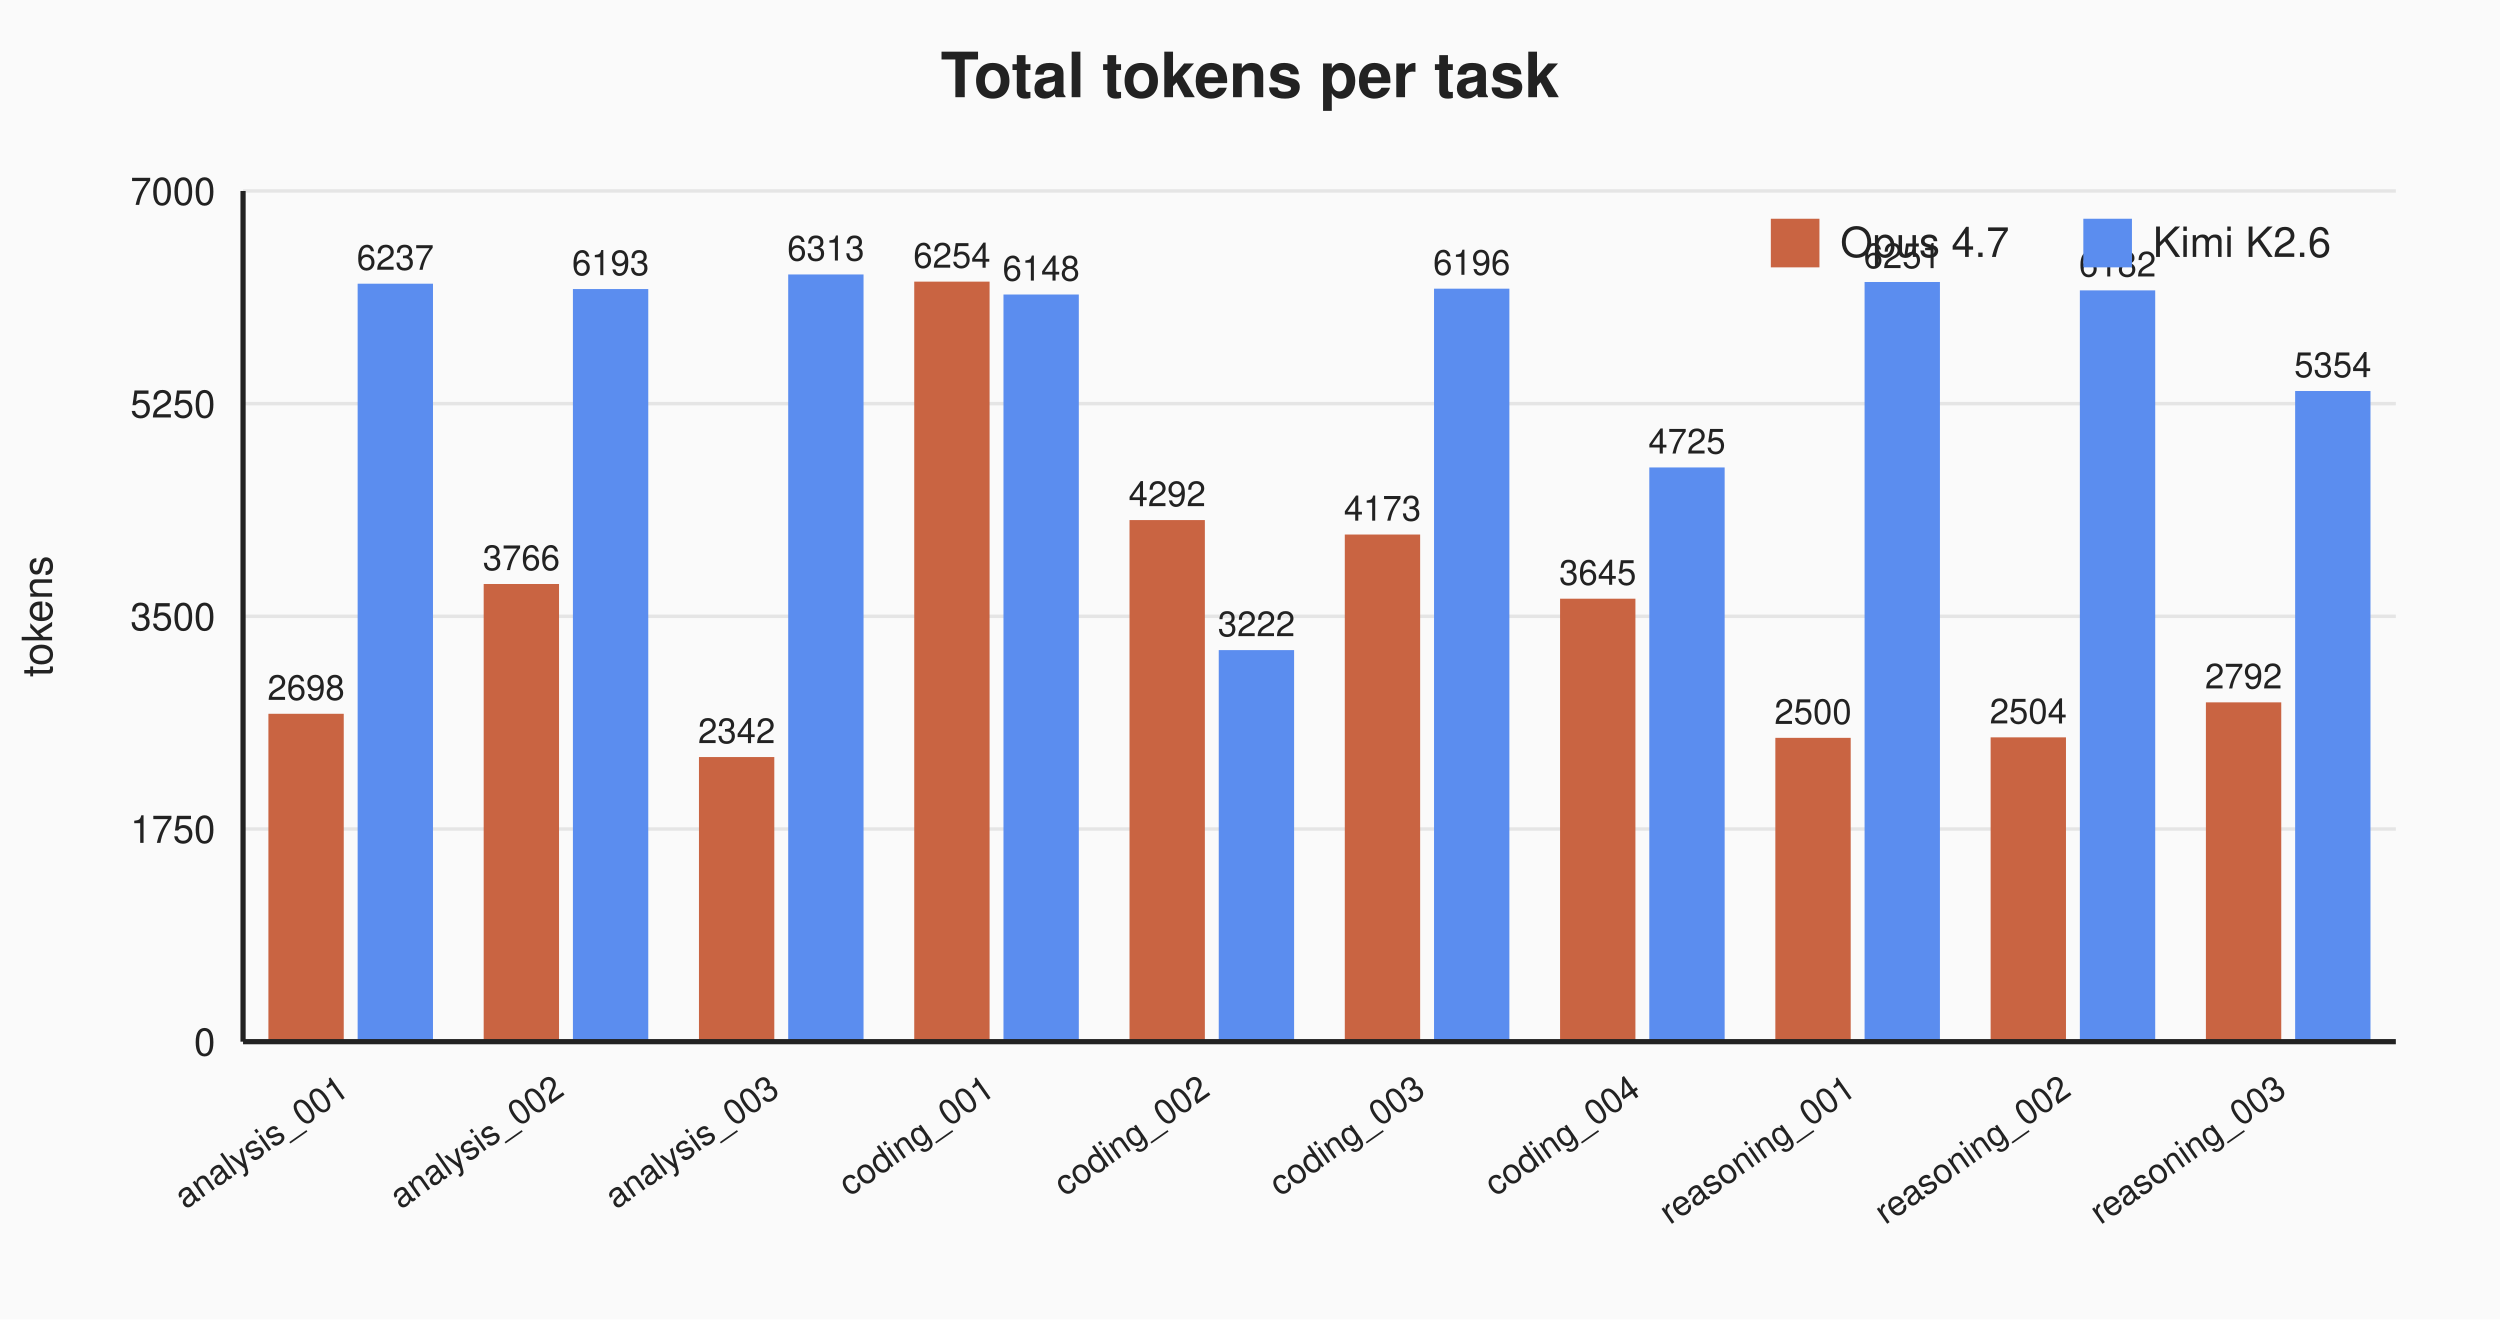
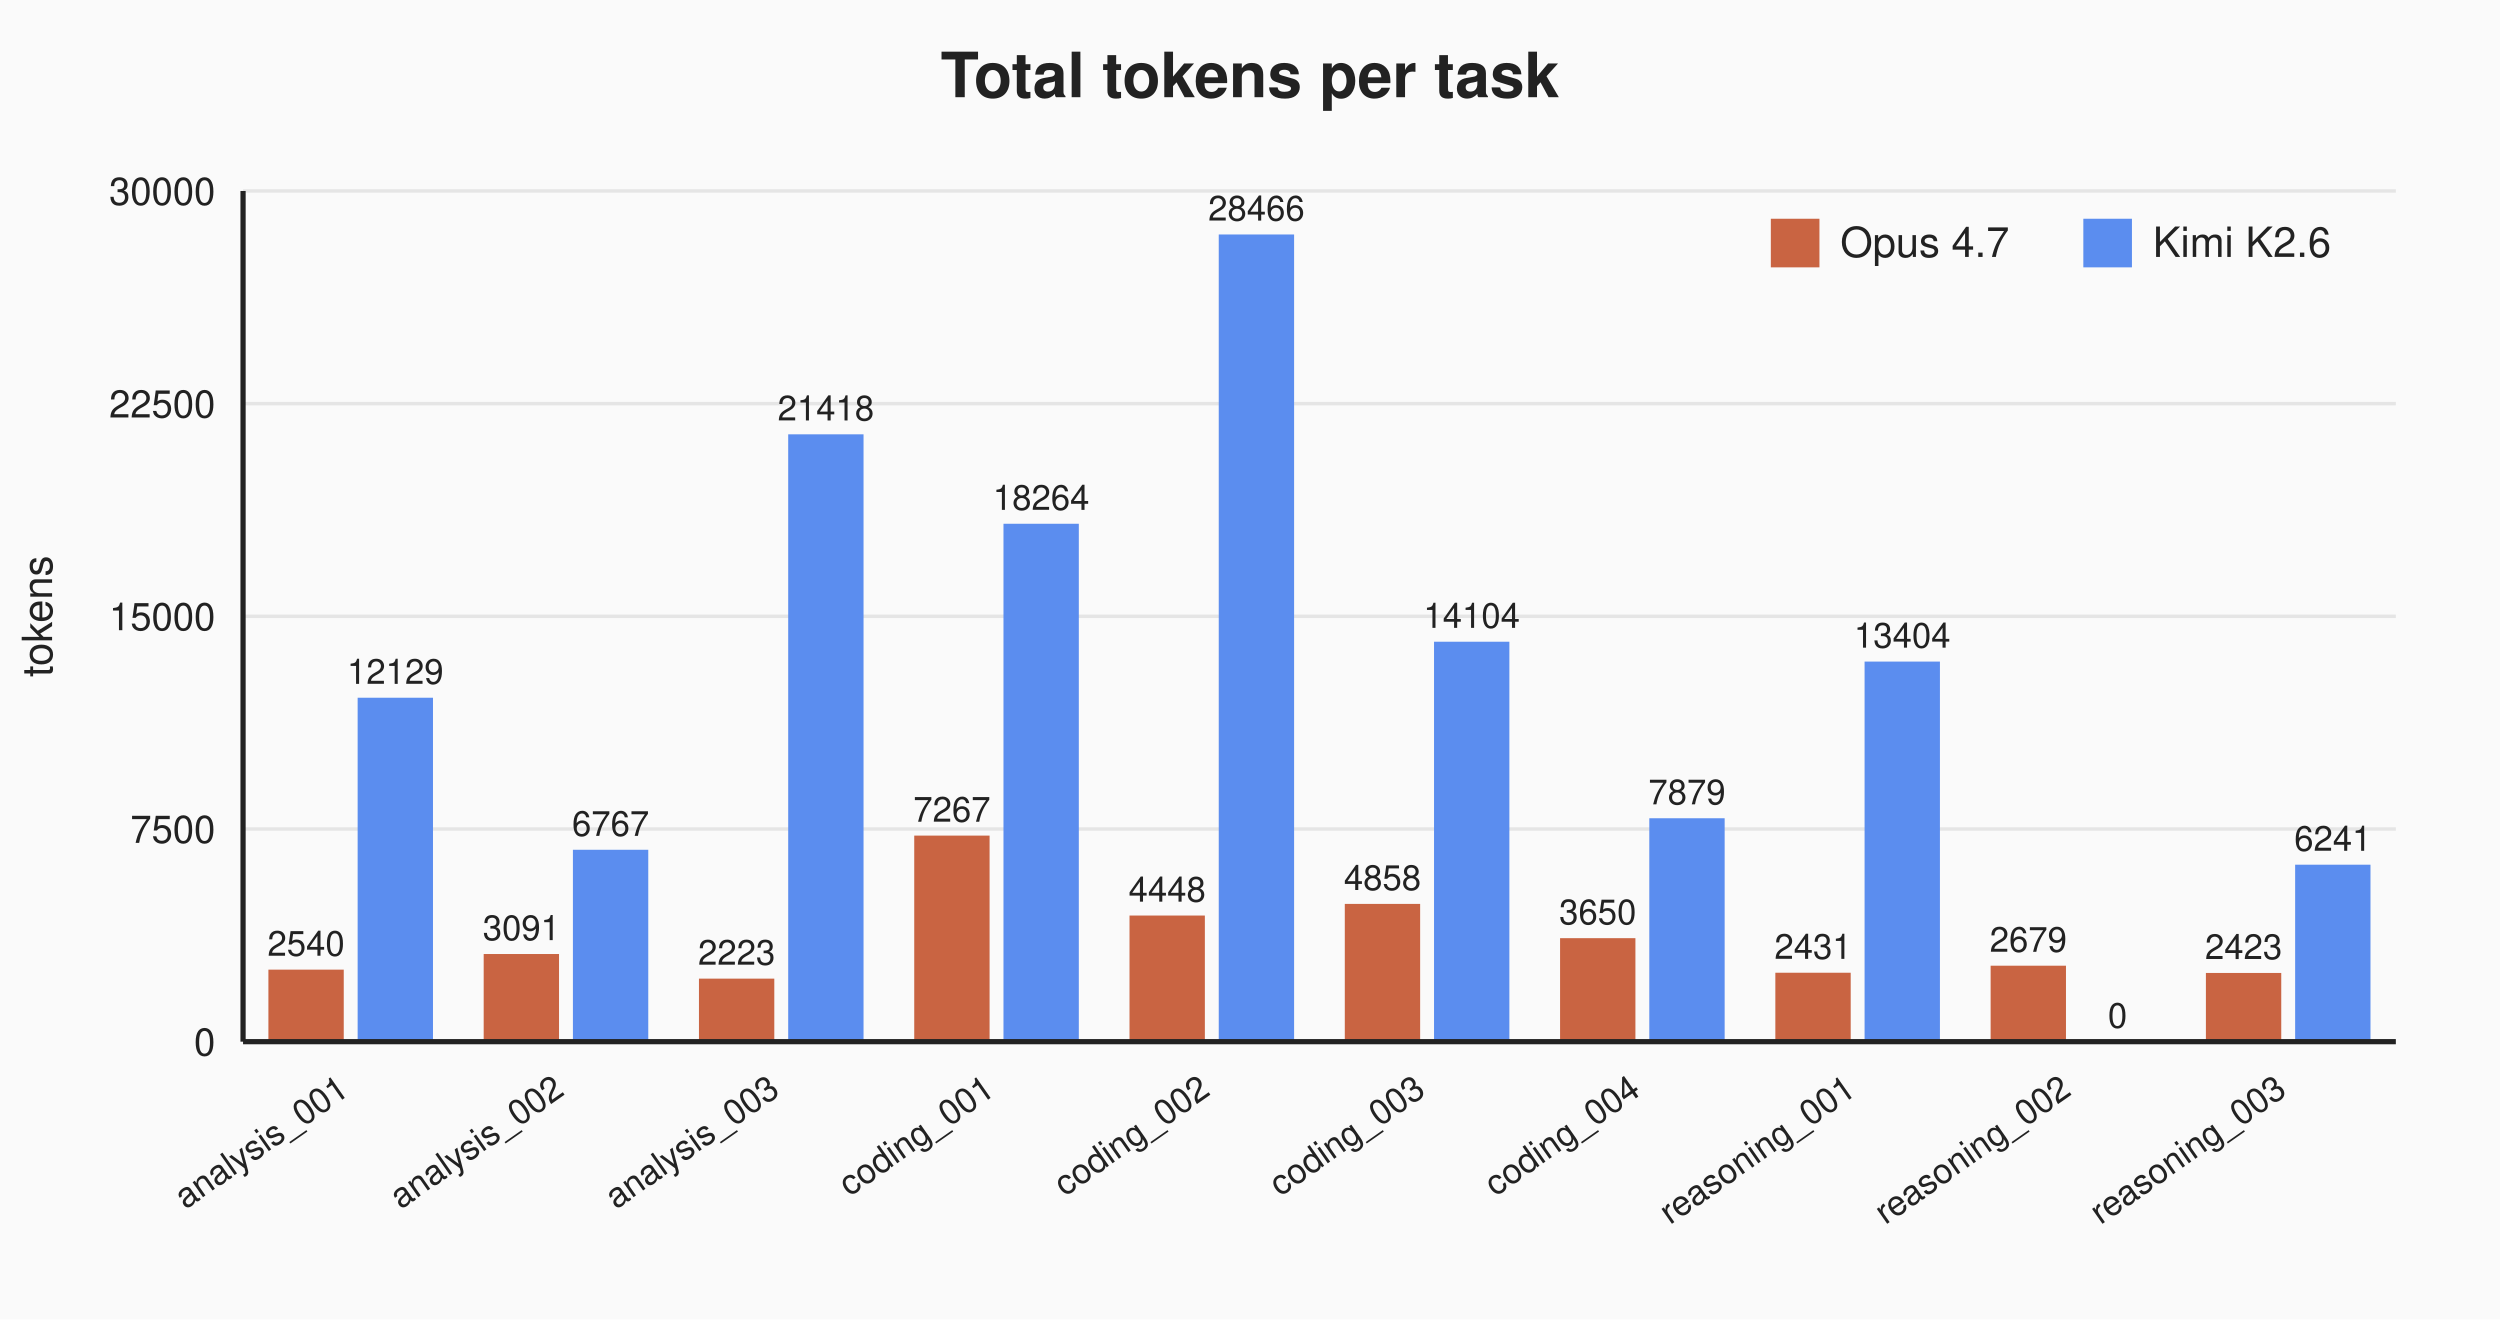
<svg xmlns="http://www.w3.org/2000/svg" viewBox="0 0 720 380" width="720" height="380" font-family="-apple-system,Segoe UI,Helvetica,Arial,sans-serif">
  <rect width="720" height="380" fill="#FAFAFA" />
  <text x="360.0" y="28" text-anchor="middle" font-size="18" font-weight="600" fill="#222">Total tokens per task</text>
  <line x1="70" y1="300.0" x2="690" y2="300.0" stroke="#E5E5E5" stroke-width="1" />
  <text x="62" y="304.0" text-anchor="end" font-size="11" fill="#222">0</text>
  <line x1="70" y1="238.75" x2="690" y2="238.75" stroke="#E5E5E5" stroke-width="1" />
-   <text x="62" y="242.75" text-anchor="end" font-size="11" fill="#222">1750</text>
+   <text x="62" y="242.75" text-anchor="end" font-size="11" fill="#222">7500</text>
  <line x1="70" y1="177.5" x2="690" y2="177.5" stroke="#E5E5E5" stroke-width="1" />
-   <text x="62" y="181.5" text-anchor="end" font-size="11" fill="#222">3500</text>
+   <text x="62" y="181.5" text-anchor="end" font-size="11" fill="#222">15000</text>
  <line x1="70" y1="116.25" x2="690" y2="116.25" stroke="#E5E5E5" stroke-width="1" />
-   <text x="62" y="120.25" text-anchor="end" font-size="11" fill="#222">5250</text>
+   <text x="62" y="120.25" text-anchor="end" font-size="11" fill="#222">22500</text>
  <line x1="70" y1="55.0" x2="690" y2="55.0" stroke="#E5E5E5" stroke-width="1" />
-   <text x="62" y="59.0" text-anchor="end" font-size="11" fill="#222">7000</text>
-   <rect x="77.3" y="205.57" width="21.7" height="94.43" fill="#C96442" />
-   <rect x="103.0" y="81.705" width="21.7" height="218.295" fill="#5B8DEF" />
-   <text x="88.15" y="201.57" text-anchor="middle" font-size="10" fill="#222">2698</text>
-   <text x="113.85" y="77.705" text-anchor="middle" font-size="10" fill="#222">6237</text>
+   <text x="62" y="59.0" text-anchor="end" font-size="11" fill="#222">30000</text>
+   <rect x="77.3" y="279.257" width="21.7" height="20.743" fill="#C96442" />
+   <rect x="103.0" y="200.947" width="21.7" height="99.053" fill="#5B8DEF" />
+   <text x="88.15" y="275.257" text-anchor="middle" font-size="10" fill="#222">2540</text>
+   <text x="113.85" y="196.947" text-anchor="middle" font-size="10" fill="#222">12129</text>
  <text x="101.0" y="315" text-anchor="end" font-size="10" fill="#222" transform="rotate(-35 101.0 315)">analysis_001</text>
-   <rect x="139.3" y="168.19" width="21.7" height="131.81" fill="#C96442" />
-   <rect x="165.0" y="83.245" width="21.7" height="216.755" fill="#5B8DEF" />
-   <text x="150.15" y="164.19" text-anchor="middle" font-size="10" fill="#222">3766</text>
-   <text x="175.85" y="79.245" text-anchor="middle" font-size="10" fill="#222">6193</text>
+   <rect x="139.3" y="274.757" width="21.7" height="25.243" fill="#C96442" />
+   <rect x="165.0" y="244.736" width="21.7" height="55.264" fill="#5B8DEF" />
+   <text x="150.15" y="270.757" text-anchor="middle" font-size="10" fill="#222">3091</text>
+   <text x="175.85" y="240.736" text-anchor="middle" font-size="10" fill="#222">6767</text>
  <text x="163.0" y="315" text-anchor="end" font-size="10" fill="#222" transform="rotate(-35 163.0 315)">analysis_002</text>
-   <rect x="201.3" y="218.03" width="21.7" height="81.97" fill="#C96442" />
-   <rect x="227.0" y="79.045" width="21.7" height="220.955" fill="#5B8DEF" />
-   <text x="212.15" y="214.03" text-anchor="middle" font-size="10" fill="#222">2342</text>
-   <text x="237.85" y="75.045" text-anchor="middle" font-size="10" fill="#222">6313</text>
+   <rect x="201.3" y="281.846" width="21.7" height="18.154" fill="#C96442" />
+   <rect x="227.0" y="125.086" width="21.7" height="174.914" fill="#5B8DEF" />
+   <text x="212.15" y="277.846" text-anchor="middle" font-size="10" fill="#222">2223</text>
+   <text x="237.85" y="121.086" text-anchor="middle" font-size="10" fill="#222">21418</text>
  <text x="225.0" y="315" text-anchor="end" font-size="10" fill="#222" transform="rotate(-35 225.0 315)">analysis_003</text>
-   <rect x="263.3" y="81.11" width="21.7" height="218.89" fill="#C96442" />
-   <rect x="289.0" y="84.82" width="21.7" height="215.18" fill="#5B8DEF" />
-   <text x="274.15" y="77.11" text-anchor="middle" font-size="10" fill="#222">6254</text>
-   <text x="299.85" y="80.82" text-anchor="middle" font-size="10" fill="#222">6148</text>
+   <rect x="263.3" y="240.653" width="21.7" height="59.347" fill="#C96442" />
+   <rect x="289.0" y="150.844" width="21.7" height="149.156" fill="#5B8DEF" />
+   <text x="274.15" y="236.653" text-anchor="middle" font-size="10" fill="#222">7267</text>
+   <text x="299.85" y="146.844" text-anchor="middle" font-size="10" fill="#222">18264</text>
  <text x="287.0" y="315" text-anchor="end" font-size="10" fill="#222" transform="rotate(-35 287.0 315)">coding_001</text>
-   <rect x="325.3" y="149.78" width="21.7" height="150.22" fill="#C96442" />
-   <rect x="351.0" y="187.23" width="21.7" height="112.77" fill="#5B8DEF" />
-   <text x="336.15" y="145.78" text-anchor="middle" font-size="10" fill="#222">4292</text>
-   <text x="361.85" y="183.23" text-anchor="middle" font-size="10" fill="#222">3222</text>
+   <rect x="325.3" y="263.675" width="21.7" height="36.325" fill="#C96442" />
+   <rect x="351.0" y="67.528" width="21.7" height="232.472" fill="#5B8DEF" />
+   <text x="336.15" y="259.675" text-anchor="middle" font-size="10" fill="#222">4448</text>
+   <text x="361.85" y="63.528" text-anchor="middle" font-size="10" fill="#222">28466</text>
  <text x="349.0" y="315" text-anchor="end" font-size="10" fill="#222" transform="rotate(-35 349.0 315)">coding_002</text>
-   <rect x="387.3" y="153.945" width="21.7" height="146.055" fill="#C96442" />
-   <rect x="413.0" y="83.14" width="21.7" height="216.86" fill="#5B8DEF" />
-   <text x="398.15" y="149.945" text-anchor="middle" font-size="10" fill="#222">4173</text>
-   <text x="423.85" y="79.14" text-anchor="middle" font-size="10" fill="#222">6196</text>
+   <rect x="387.3" y="260.326" width="21.7" height="39.674" fill="#C96442" />
+   <rect x="413.0" y="184.817" width="21.7" height="115.183" fill="#5B8DEF" />
+   <text x="398.15" y="256.326" text-anchor="middle" font-size="10" fill="#222">4858</text>
+   <text x="423.85" y="180.817" text-anchor="middle" font-size="10" fill="#222">14104</text>
  <text x="411.0" y="315" text-anchor="end" font-size="10" fill="#222" transform="rotate(-35 411.0 315)">coding_003</text>
-   <rect x="449.3" y="172.425" width="21.7" height="127.575" fill="#C96442" />
-   <rect x="475.0" y="134.625" width="21.7" height="165.375" fill="#5B8DEF" />
-   <text x="460.15" y="168.425" text-anchor="middle" font-size="10" fill="#222">3645</text>
-   <text x="485.85" y="130.625" text-anchor="middle" font-size="10" fill="#222">4725</text>
+   <rect x="449.3" y="270.192" width="21.7" height="29.808" fill="#C96442" />
+   <rect x="475.0" y="235.655" width="21.7" height="64.345" fill="#5B8DEF" />
+   <text x="460.15" y="266.192" text-anchor="middle" font-size="10" fill="#222">3650</text>
+   <text x="485.85" y="231.655" text-anchor="middle" font-size="10" fill="#222">7879</text>
  <text x="473.0" y="315" text-anchor="end" font-size="10" fill="#222" transform="rotate(-35 473.0 315)">coding_004</text>
-   <rect x="511.3" y="212.5" width="21.7" height="87.5" fill="#C96442" />
-   <rect x="537.0" y="81.215" width="21.7" height="218.785" fill="#5B8DEF" />
-   <text x="522.15" y="208.5" text-anchor="middle" font-size="10" fill="#222">2500</text>
-   <text x="547.85" y="77.215" text-anchor="middle" font-size="10" fill="#222">6251</text>
+   <rect x="511.3" y="280.147" width="21.7" height="19.853" fill="#C96442" />
+   <rect x="537.0" y="190.534" width="21.7" height="109.466" fill="#5B8DEF" />
+   <text x="522.15" y="276.147" text-anchor="middle" font-size="10" fill="#222">2431</text>
+   <text x="547.85" y="186.534" text-anchor="middle" font-size="10" fill="#222">13404</text>
  <text x="535.0" y="315" text-anchor="end" font-size="10" fill="#222" transform="rotate(-35 535.0 315)">reasoning_001</text>
-   <rect x="573.3" y="212.36" width="21.7" height="87.64" fill="#C96442" />
-   <rect x="599.0" y="83.63" width="21.7" height="216.37" fill="#5B8DEF" />
-   <text x="584.15" y="208.36" text-anchor="middle" font-size="10" fill="#222">2504</text>
-   <text x="609.85" y="79.63" text-anchor="middle" font-size="10" fill="#222">6182</text>
+   <rect x="573.3" y="278.121" width="21.7" height="21.879" fill="#C96442" />
+   <rect x="599.0" y="300.0" width="21.7" height="0.0" fill="#5B8DEF" />
+   <text x="584.15" y="274.121" text-anchor="middle" font-size="10" fill="#222">2679</text>
+   <text x="609.85" y="296.0" text-anchor="middle" font-size="10" fill="#222">0</text>
  <text x="597.0" y="315" text-anchor="end" font-size="10" fill="#222" transform="rotate(-35 597.0 315)">reasoning_002</text>
-   <rect x="635.3" y="202.28" width="21.7" height="97.72" fill="#C96442" />
-   <rect x="661.0" y="112.61" width="21.7" height="187.39" fill="#5B8DEF" />
-   <text x="646.15" y="198.28" text-anchor="middle" font-size="10" fill="#222">2792</text>
-   <text x="671.85" y="108.61" text-anchor="middle" font-size="10" fill="#222">5354</text>
+   <rect x="635.3" y="280.212" width="21.7" height="19.788" fill="#C96442" />
+   <rect x="661.0" y="249.032" width="21.7" height="50.968" fill="#5B8DEF" />
+   <text x="646.15" y="276.212" text-anchor="middle" font-size="10" fill="#222">2423</text>
+   <text x="671.85" y="245.032" text-anchor="middle" font-size="10" fill="#222">6241</text>
  <text x="659.0" y="315" text-anchor="end" font-size="10" fill="#222" transform="rotate(-35 659.0 315)">reasoning_003</text>
  <line x1="70" y1="300" x2="690" y2="300" stroke="#222" stroke-width="1.5" />
  <line x1="70" y1="55" x2="70" y2="300" stroke="#222" stroke-width="1.5" />
  <text x="15" y="177.5" text-anchor="middle" font-size="12" fill="#222" transform="rotate(-90 15 177.5)">tokens</text>
  <rect x="510" y="63" width="14" height="14" fill="#C96442" />
  <text x="530" y="74" font-size="12" fill="#222">Opus 4.7</text>
  <rect x="600" y="63" width="14" height="14" fill="#5B8DEF" />
  <text x="620" y="74" font-size="12" fill="#222">Kimi K2.6</text>
</svg>
